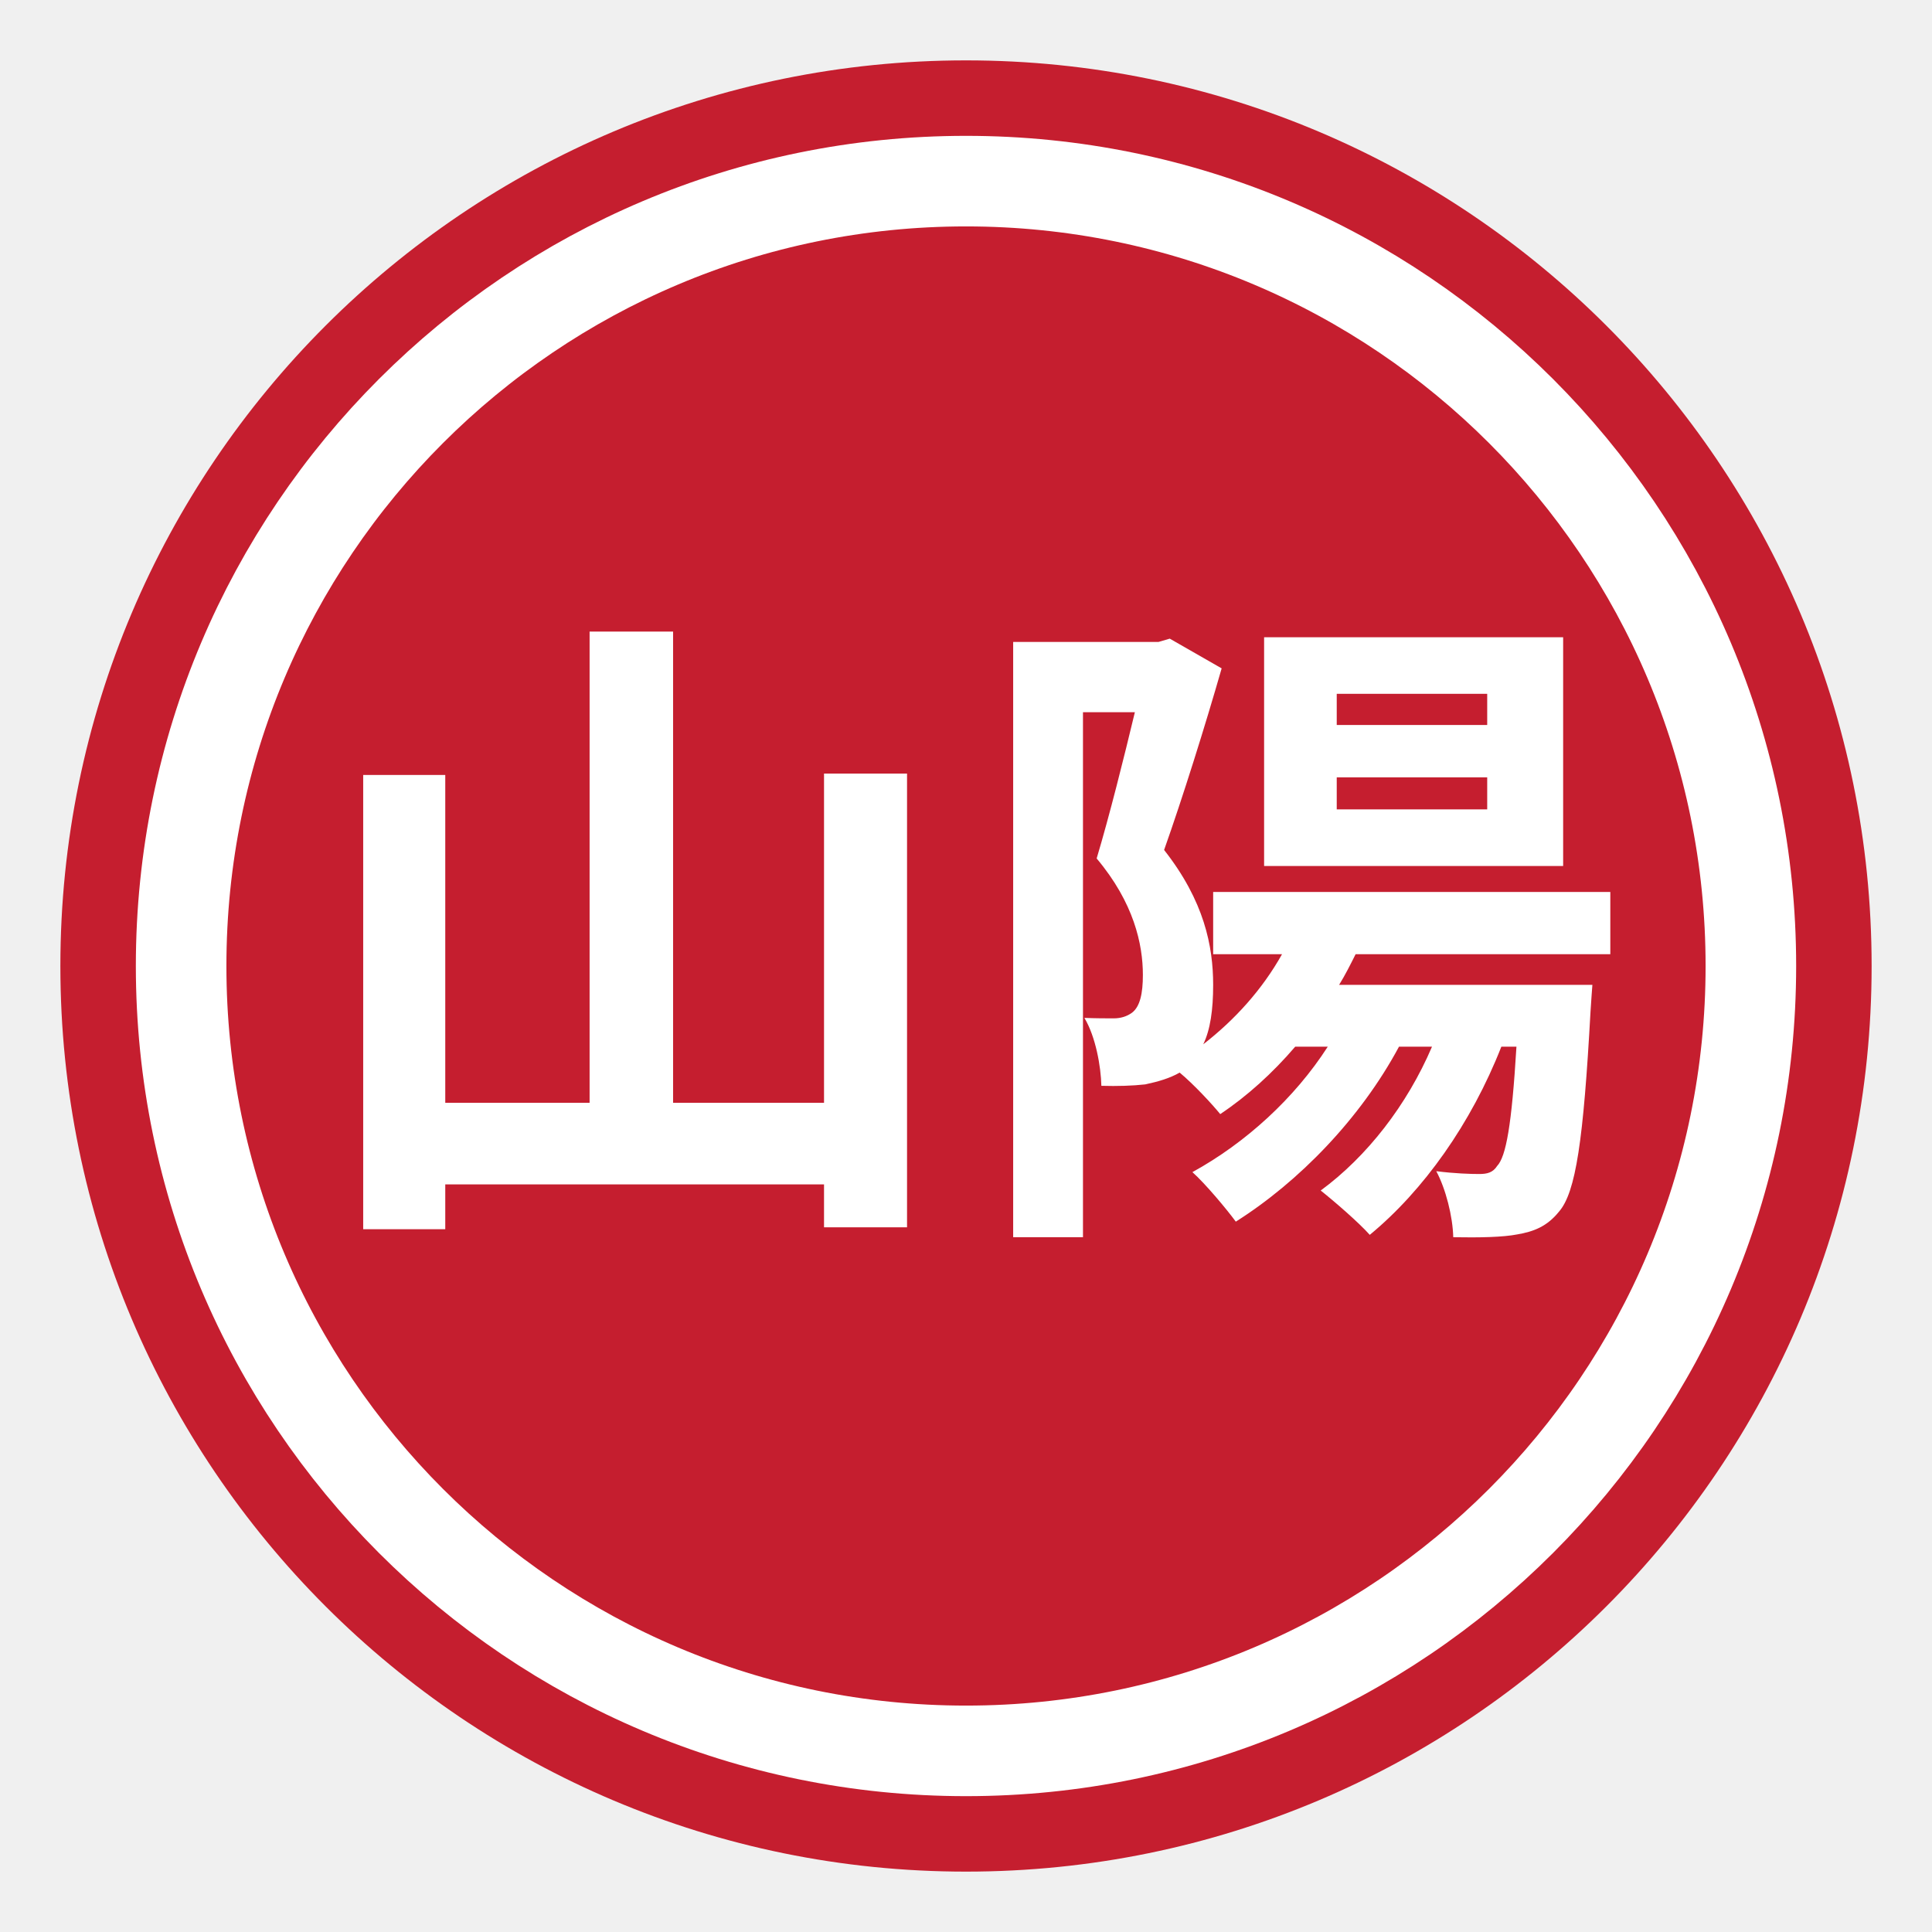
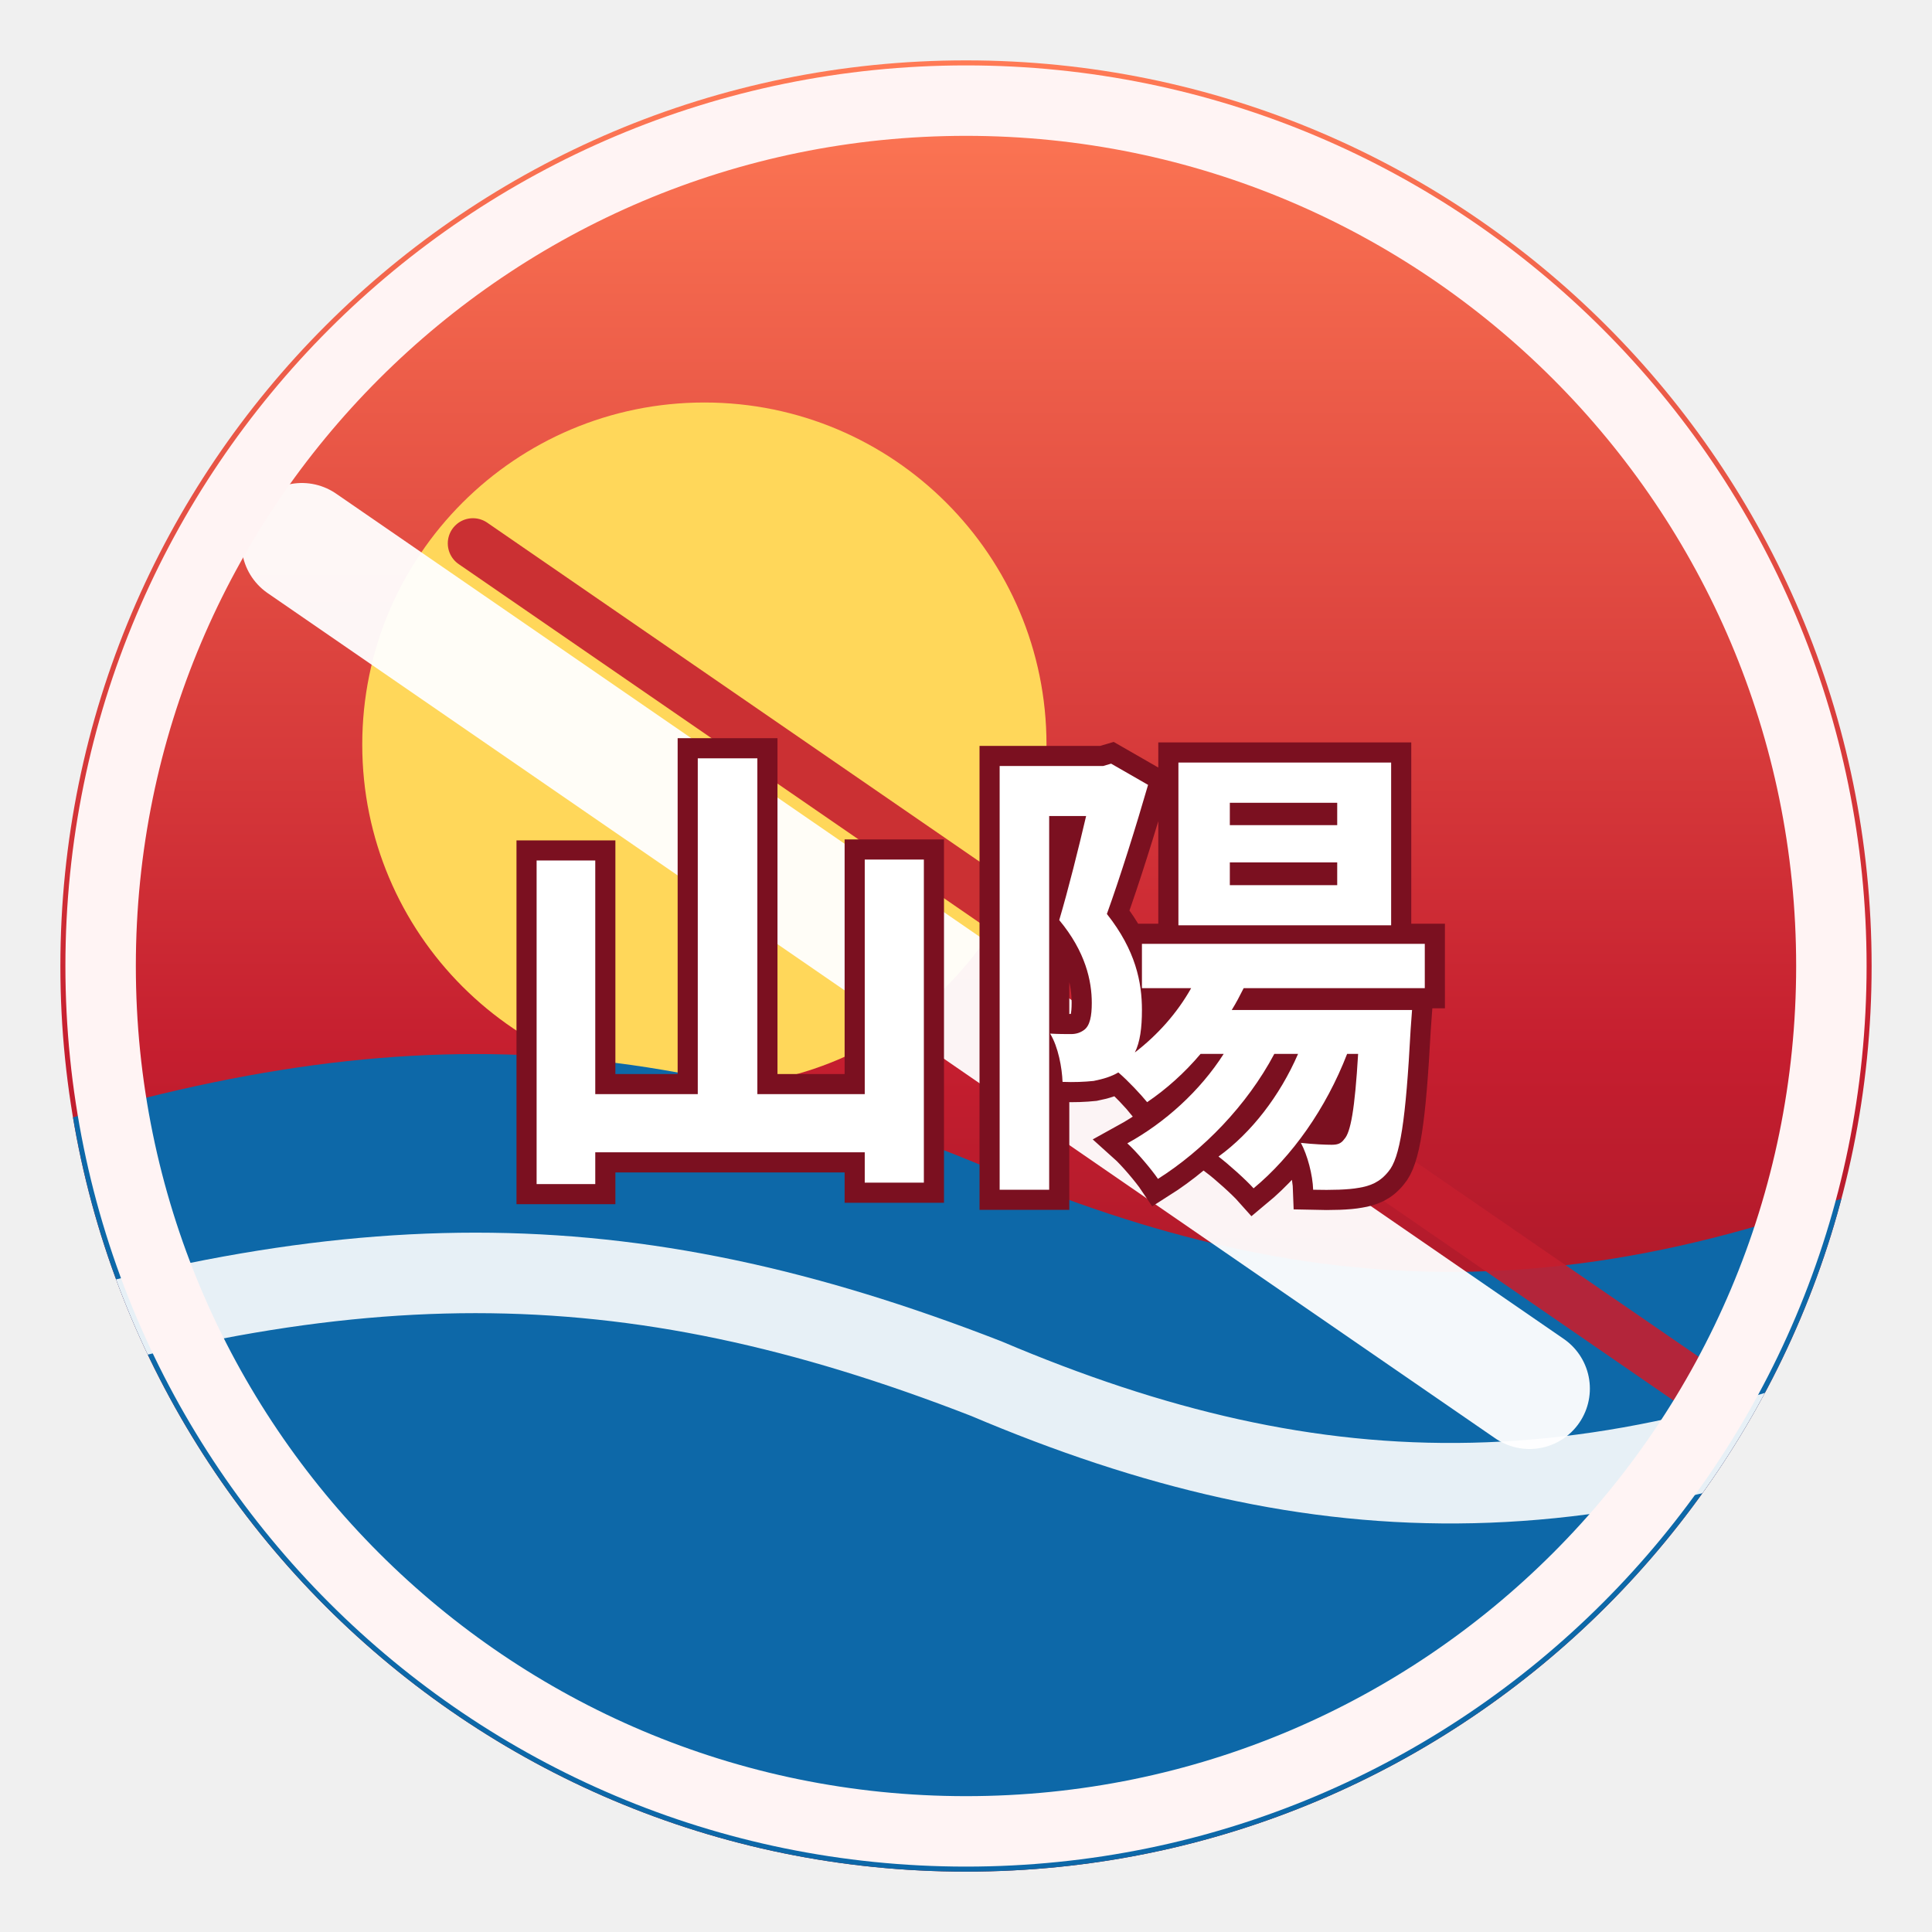
- <svg xmlns="http://www.w3.org/2000/svg" width="192" height="192" viewBox="0 0 64 64">
-   <circle cx="32" cy="32" r="30" fill="#c51e2f" />
-   <circle cx="32" cy="32" r="26" fill="none" stroke="#ffffff" stroke-width="3" />
-   <text x="32" y="39" text-anchor="middle" font-family="'Noto Sans JP','Yu Gothic',sans-serif" font-size="22" font-weight="700" fill="#ffffff">山陽</text>
+ <svg xmlns="http://www.w3.org/2000/svg" width="192" height="192" viewBox="0 0 192 192">
+   <defs>
+     <linearGradient id="sky" x1="0" y1="0" x2="0" y2="1">
+       <stop offset="0" stop-color="#ff7a55" />
+       <stop offset=".55" stop-color="#c51e2f" />
+       <stop offset="1" stop-color="#7b1020" />
+     </linearGradient>
+     <clipPath id="clip">
+       <circle cx="96" cy="96" r="90" />
+     </clipPath>
+   </defs>
+   <circle cx="96" cy="96" r="90" fill="url(#sky)" />
+   <g clip-path="url(#clip)">
+     <circle cx="70" cy="74" r="34" fill="#ffd75a" />
+     <path d="M-8 116 C34 101 62 101 98 116 C131 130 160 131 200 112 L200 196 L-8 196Z" fill="#0d68a8" />
+     <path d="M-8 137 C34 123 62 123 98 137 C131 151 160 152 200 133" fill="none" stroke="#ffffff" stroke-width="8" opacity=".9" />
+     <path d="M30 54 L152 138" stroke="#ffffff" stroke-width="12" stroke-linecap="round" opacity=".95" />
+     <path d="M47 54 L169 138" stroke="#c51e2f" stroke-width="5" stroke-linecap="round" opacity=".9" />
+   </g>
+   <circle cx="96" cy="96" r="86" fill="none" stroke="#fff4f4" stroke-width="7" />
+   <text x="96" y="114" text-anchor="middle" font-family="'Noto Sans JP','Yu Gothic',sans-serif" font-size="47" font-weight="800" fill="#ffffff" paint-order="stroke" stroke="#7b1020" stroke-width="4">山陽</text>
</svg>
